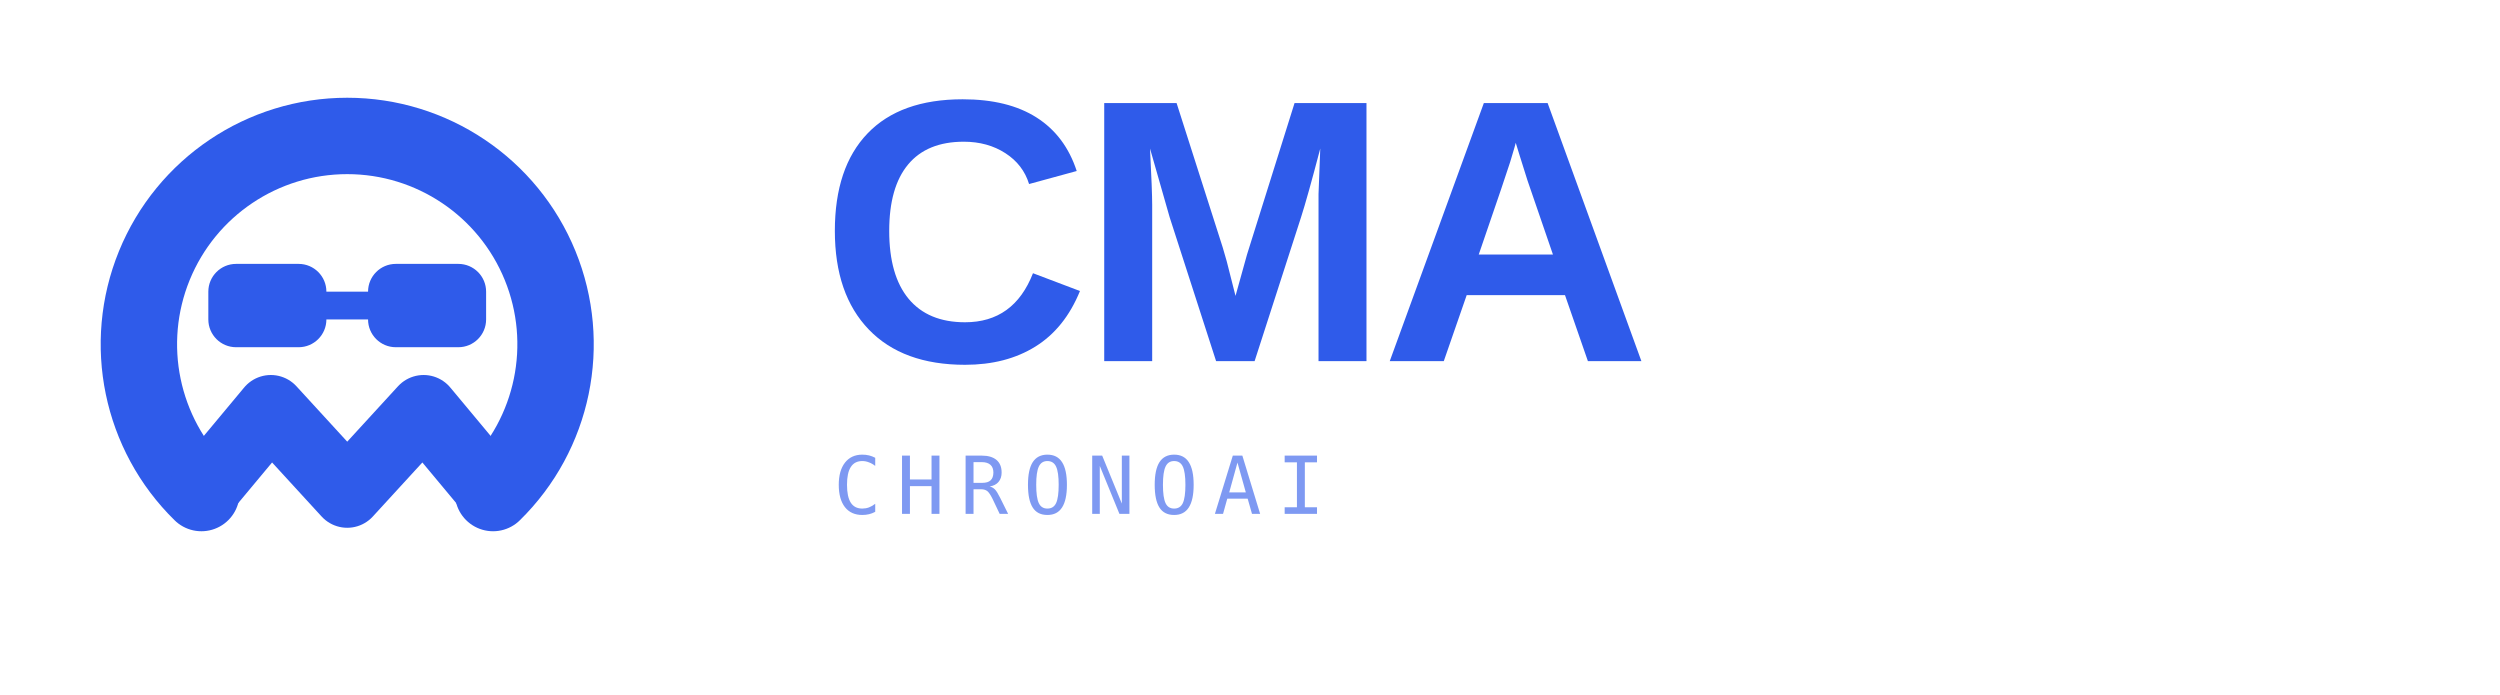
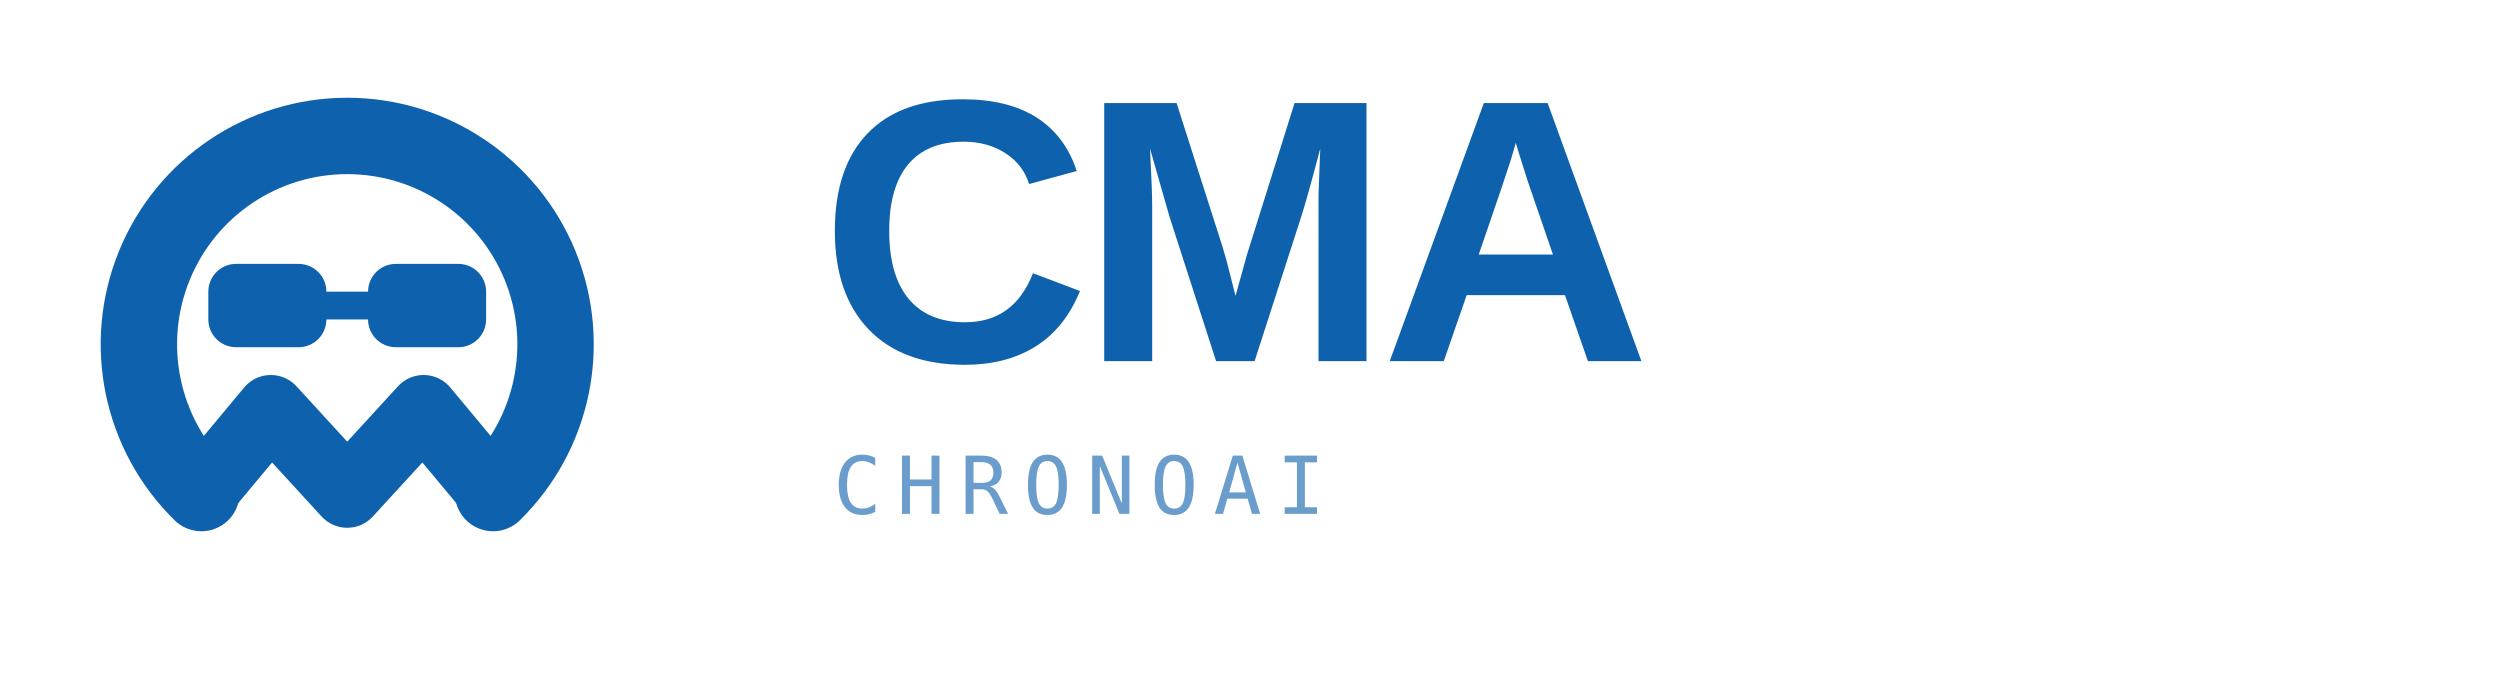
<svg xmlns="http://www.w3.org/2000/svg" viewBox="0 0 360 100" width="720" height="200" role="img" aria-label="CMA — ChronoAI Managed Agent">
  <g transform="translate(0 0)">
-     <path d="M71 71 A30 30 0 1 0 29 71" fill="none" stroke="#2F5BEA" stroke-width="11" stroke-linecap="round" />
-     <path d="M71 71 L61 59 L50 71 L39 59 L29 71" fill="none" stroke="#2F5BEA" stroke-width="10" stroke-linecap="round" stroke-linejoin="round" />
-     <rect x="30" y="38" width="17" height="12" rx="4" fill="#2F5BEA" />
-     <rect x="53" y="38" width="17" height="12" rx="4" fill="#2F5BEA" />
-     <path d="M46 44 L54 44" fill="none" stroke="#2F5BEA" stroke-width="4" />
+     <path d="M71 71 A30 30 0 1 0 29 71" fill="none" stroke="#0E61AC" stroke-width="11" stroke-linecap="round" />
+     <path d="M71 71 L61 59 L50 71 L39 59 L29 71" fill="none" stroke="#0E61AC" stroke-width="10" stroke-linecap="round" stroke-linejoin="round" />
+     <rect x="30" y="38" width="17" height="12" rx="4" fill="#0E61AC" />
+     <rect x="53" y="38" width="17" height="12" rx="4" fill="#0E61AC" />
+     <path d="M46 44 L54 44" fill="none" stroke="#0E61AC" stroke-width="4" />
  </g>
-   <text x="118" y="52" font-family="Outfit, 'Helvetica Neue', Arial, sans-serif" font-weight="700" font-size="54" letter-spacing="-1.6" fill="#2F5BEA">CMA</text>
-   <text x="120" y="74" font-family="'IBM Plex Mono', ui-monospace, monospace" font-weight="400" font-size="11.5" letter-spacing="2.2" fill="#2F5BEA" opacity=".62">CHRONOAI</text>
+   <text x="118" y="52" font-family="'Archivo', 'Helvetica Neue', Arial, sans-serif" font-weight="700" font-size="54" letter-spacing="-1.6" fill="#0E61AC">CMA</text>
+   <text x="120" y="74" font-family="'IBM Plex Mono', ui-monospace, monospace" font-weight="400" font-size="11.5" letter-spacing="2.2" fill="#0E61AC" opacity=".62">CHRONOAI</text>
</svg>
